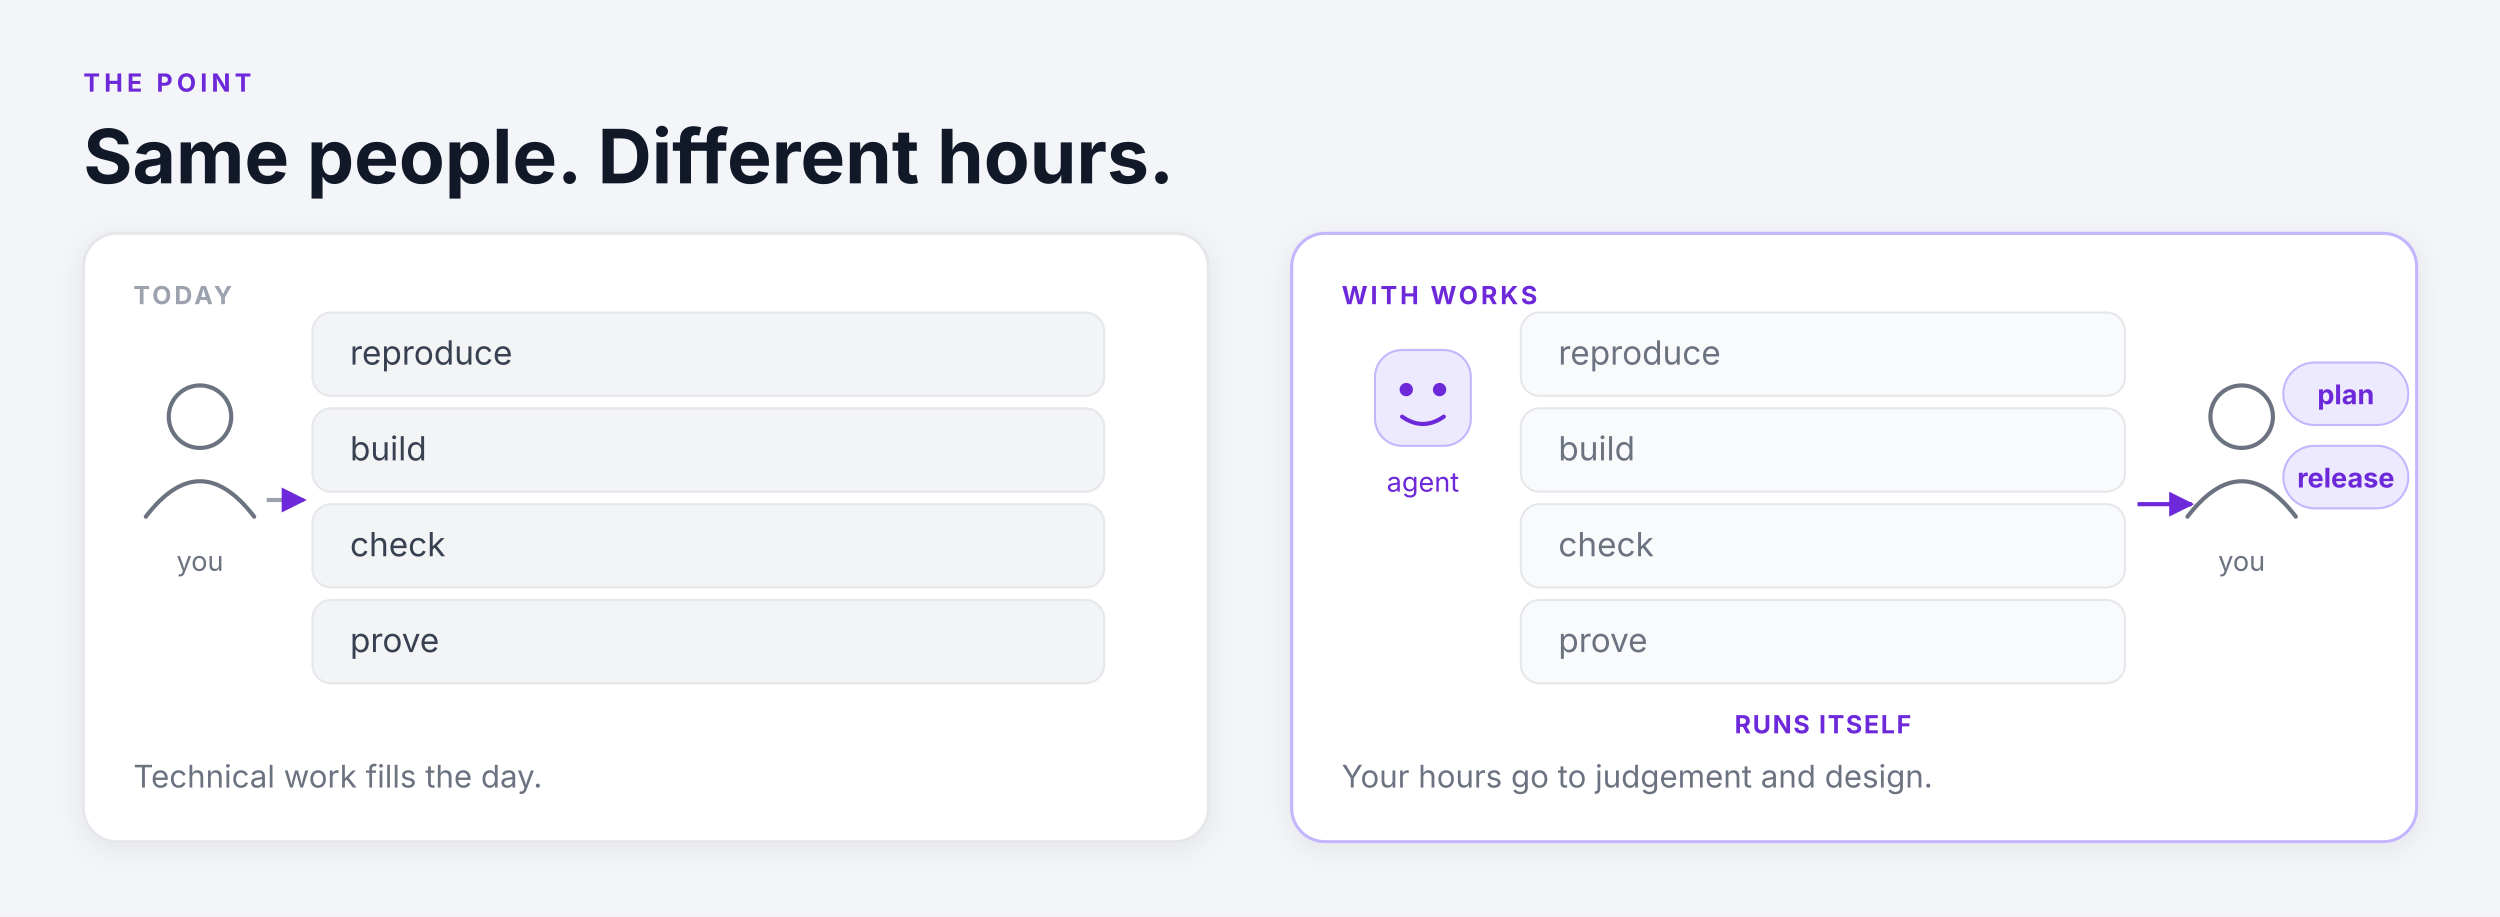
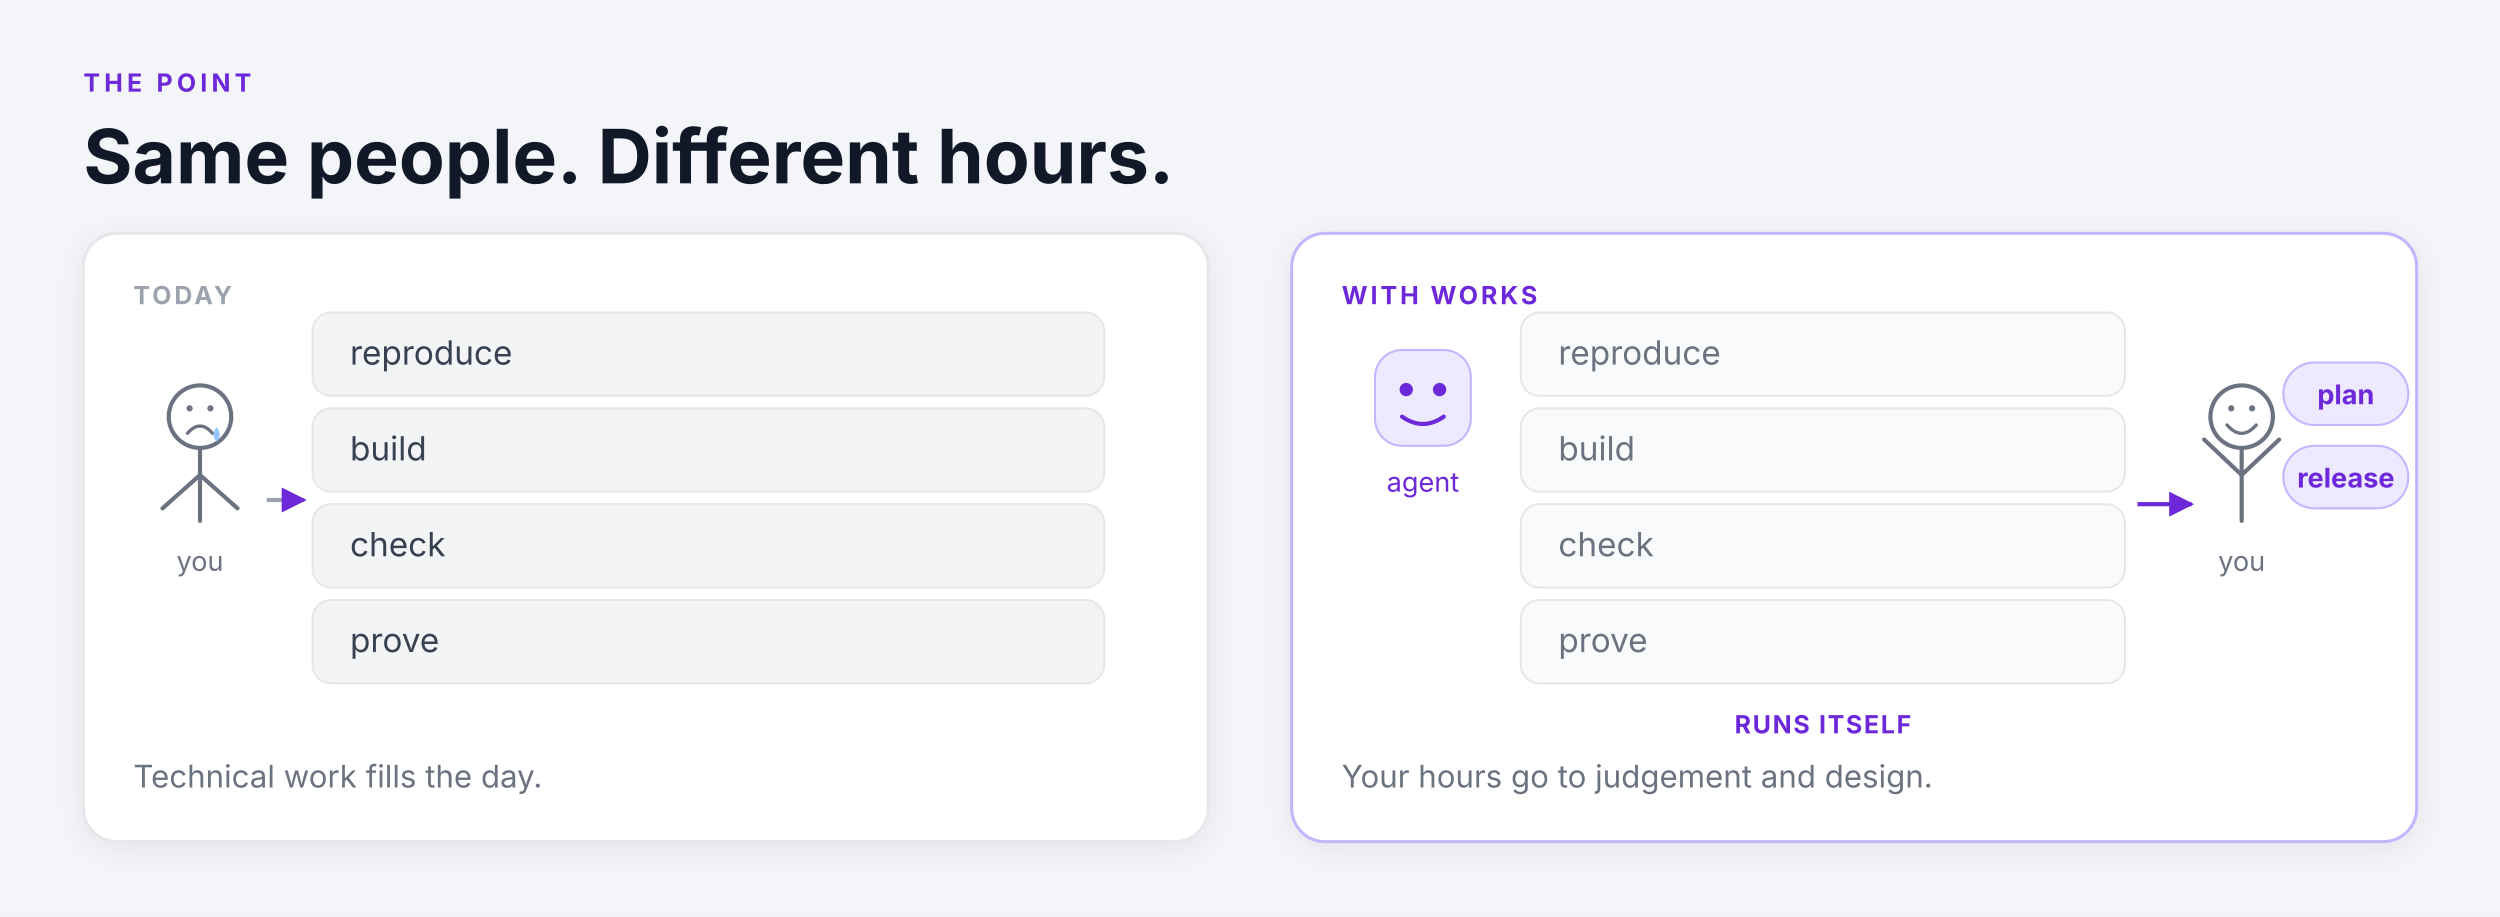
<svg xmlns="http://www.w3.org/2000/svg" width="1200" height="440" viewBox="0 0 1200 440" font-family="Inter, Segoe UI, Arial, Helvetica, sans-serif">
  <defs>
    <filter id="softP" x="-20%" y="-20%" width="140%" height="140%">
      <feDropShadow dx="0" dy="3" stdDeviation="7" flood-color="#111827" flood-opacity="0.07" />
    </filter>
    <marker id="arrowP" viewBox="0 0 10 10" refX="9" refY="5" markerWidth="6" markerHeight="6" orient="auto-start-reverse">
      <path d="M 0 0 L 10 5 L 0 10 z" fill="#6D28D9" />
    </marker>
  </defs>
  <rect x="0" y="0" width="1200" height="440" fill="#F4F5F9" />
  <text x="40" y="44" font-size="12" font-weight="700" fill="#6D28D9" letter-spacing="2">THE POINT</text>
  <text x="40" y="88" font-size="36" font-weight="700" fill="#111827">Same people. Different hours.</text>
  <rect x="40" y="112" width="540" height="292" rx="16" fill="#FFFFFF" stroke="#E5E7EB" stroke-width="1.5" filter="url(#softP)" />
  <text x="64" y="146" font-size="12" font-weight="700" fill="#9CA3AF" letter-spacing="1.4">TODAY</text>
  <circle cx="96" cy="200" r="15" fill="none" stroke="#6B7280" stroke-width="2" />
-   <path d="M 70 248 Q 96 214 122 248" fill="none" stroke="#6B7280" stroke-width="2" stroke-linecap="round" />
+   <circle cx="91" cy="196" r="1.5" fill="#6B7280" />
+   <circle cx="101" cy="196" r="1.5" fill="#6B7280" />
+   <path d="M 90 208 Q 96 201 102 208" fill="none" stroke="#6B7280" stroke-width="1.6" stroke-linecap="round" />
+   <path d="M 96 216 L 96 250" fill="none" stroke="#6B7280" stroke-width="2" stroke-linecap="round" />
+   <path d="M 96 228 L 78 244" fill="none" stroke="#6B7280" stroke-width="2" stroke-linecap="round" />
+   <path d="M 96 228 L 114 244" fill="none" stroke="#6B7280" stroke-width="2" stroke-linecap="round" />
+   <path d="M 104 205 Q 107 209 104 212 Q 101 209 104 205 Z" fill="#93C5FD" />
  <text x="96" y="274" font-size="13" fill="#6B7280" text-anchor="middle">you</text>
  <rect x="150" y="150" width="380" height="40" rx="9" fill="#F3F4F6" stroke="#E5E7EB" />
  <text x="168" y="175" font-size="16" fill="#374151">reproduce</text>
  <rect x="150" y="196" width="380" height="40" rx="9" fill="#F3F4F6" stroke="#E5E7EB" />
  <text x="168" y="221" font-size="16" fill="#374151">build</text>
  <rect x="150" y="242" width="380" height="40" rx="9" fill="#F3F4F6" stroke="#E5E7EB" />
  <text x="168" y="267" font-size="16" fill="#374151">check</text>
  <rect x="150" y="288" width="380" height="40" rx="9" fill="#F3F4F6" stroke="#E5E7EB" />
  <text x="168" y="313" font-size="16" fill="#374151">prove</text>
  <line x1="128" y1="240" x2="146" y2="240" stroke="#9CA3AF" stroke-width="2" marker-end="url(#arrowP)" />
  <text x="64" y="378" font-size="15" fill="#6B7280">Technical work fills the day.</text>
  <rect x="620" y="112" width="540" height="292" rx="16" fill="#FFFFFF" stroke="#C4B5FD" stroke-width="1.5" filter="url(#softP)" />
  <text x="644" y="146" font-size="12" font-weight="700" fill="#6D28D9" letter-spacing="1.4">WITH WORKS</text>
  <rect x="660" y="168" width="46" height="46" rx="13" fill="#EDE9FE" stroke="#C4B5FD" />
  <circle cx="675" cy="187" r="3.2" fill="#6D28D9" />
  <circle cx="691" cy="187" r="3.2" fill="#6D28D9" />
  <path d="M 673 200 Q 683 207 693 200" fill="none" stroke="#6D28D9" stroke-width="2" stroke-linecap="round" />
  <text x="683" y="236" font-size="13" fill="#6D28D9" text-anchor="middle">agent</text>
  <rect x="730" y="150" width="290" height="40" rx="9" fill="#F9FAFB" stroke="#E5E7EB" />
  <text x="748" y="175" font-size="16" fill="#6B7280">reproduce</text>
  <rect x="730" y="196" width="290" height="40" rx="9" fill="#F9FAFB" stroke="#E5E7EB" />
  <text x="748" y="221" font-size="16" fill="#6B7280">build</text>
  <rect x="730" y="242" width="290" height="40" rx="9" fill="#F9FAFB" stroke="#E5E7EB" />
  <text x="748" y="267" font-size="16" fill="#6B7280">check</text>
  <rect x="730" y="288" width="290" height="40" rx="9" fill="#F9FAFB" stroke="#E5E7EB" />
  <text x="748" y="313" font-size="16" fill="#6B7280">prove</text>
  <text x="875" y="352" font-size="12" font-weight="700" fill="#6D28D9" text-anchor="middle" letter-spacing="0.8">RUNS ITSELF</text>
  <line x1="1026" y1="242" x2="1052" y2="242" stroke="#6D28D9" stroke-width="2" marker-end="url(#arrowP)" />
  <circle cx="1076" cy="200" r="15" fill="none" stroke="#6B7280" stroke-width="2" />
-   <path d="M 1050 248 Q 1076 214 1102 248" fill="none" stroke="#6B7280" stroke-width="2" stroke-linecap="round" />
+   <circle cx="1071" cy="196" r="1.5" fill="#6B7280" />
+   <circle cx="1081" cy="196" r="1.5" fill="#6B7280" />
+   <path d="M 1069 204 Q 1076 212 1083 204" fill="none" stroke="#6B7280" stroke-width="1.6" stroke-linecap="round" />
+   <path d="M 1076 216 L 1076 250" fill="none" stroke="#6B7280" stroke-width="2" stroke-linecap="round" />
+   <path d="M 1076 228 L 1058 211" fill="none" stroke="#6B7280" stroke-width="2" stroke-linecap="round" />
+   <path d="M 1076 228 L 1094 211" fill="none" stroke="#6B7280" stroke-width="2" stroke-linecap="round" />
  <text x="1076" y="274" font-size="13" fill="#6B7280" text-anchor="middle">you</text>
  <rect x="1096" y="174" width="60" height="30" rx="15" fill="#EDE9FE" stroke="#C4B5FD" />
  <text x="1126" y="194" font-size="13" font-weight="700" fill="#6D28D9" text-anchor="middle">plan</text>
  <rect x="1096" y="214" width="60" height="30" rx="15" fill="#EDE9FE" stroke="#C4B5FD" />
  <text x="1126" y="234" font-size="13" font-weight="700" fill="#6D28D9" text-anchor="middle">release</text>
  <text x="644" y="378" font-size="15" fill="#6B7280">Your hours go to judgement and design.</text>
</svg>
